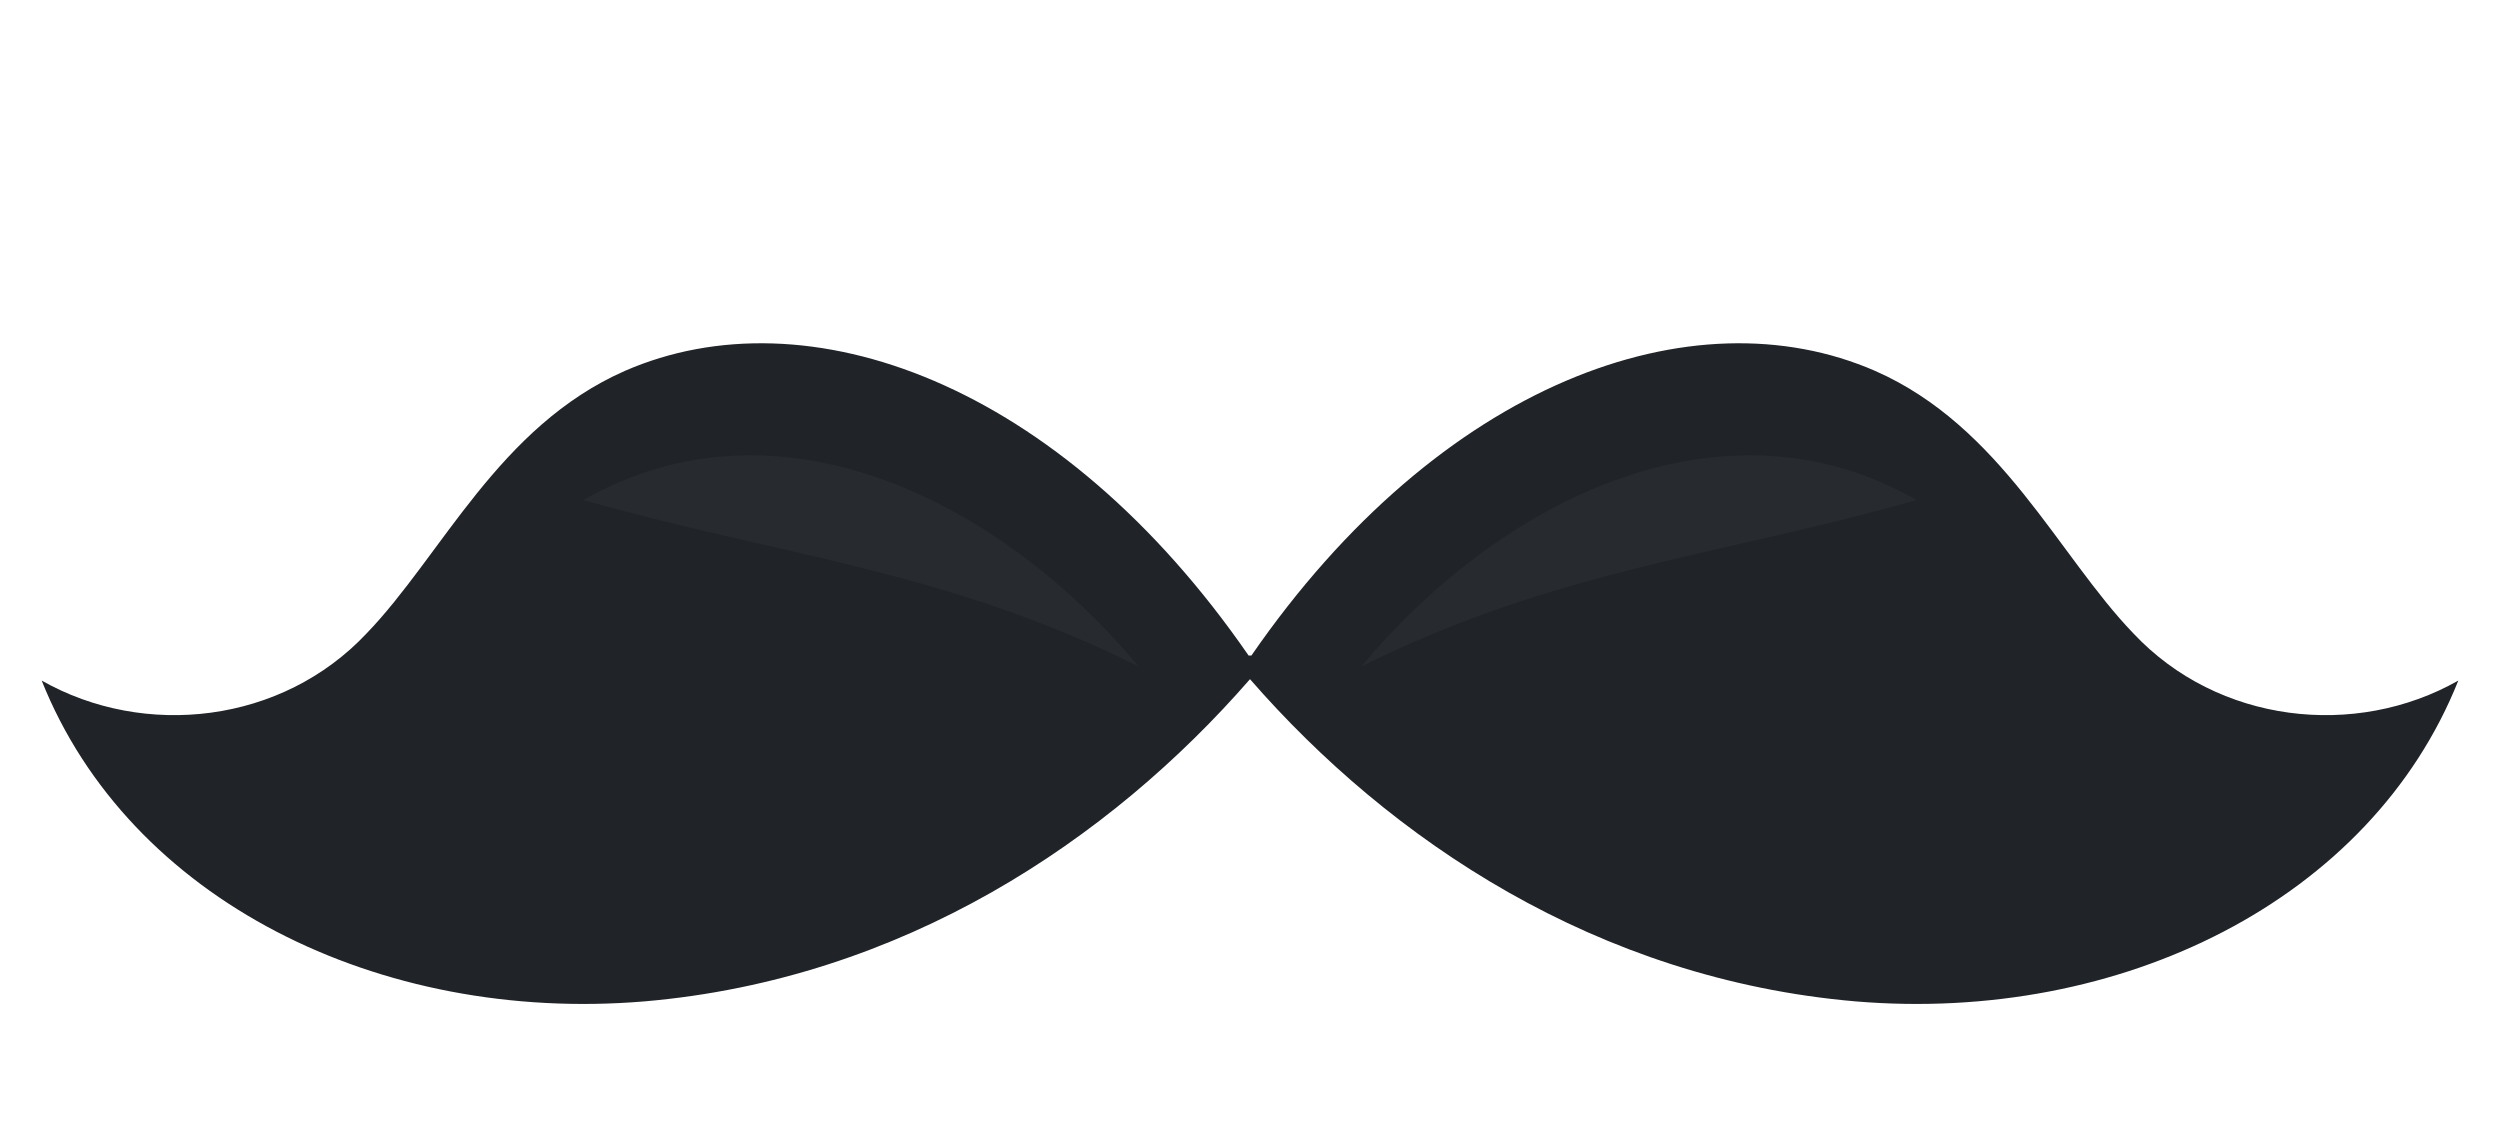
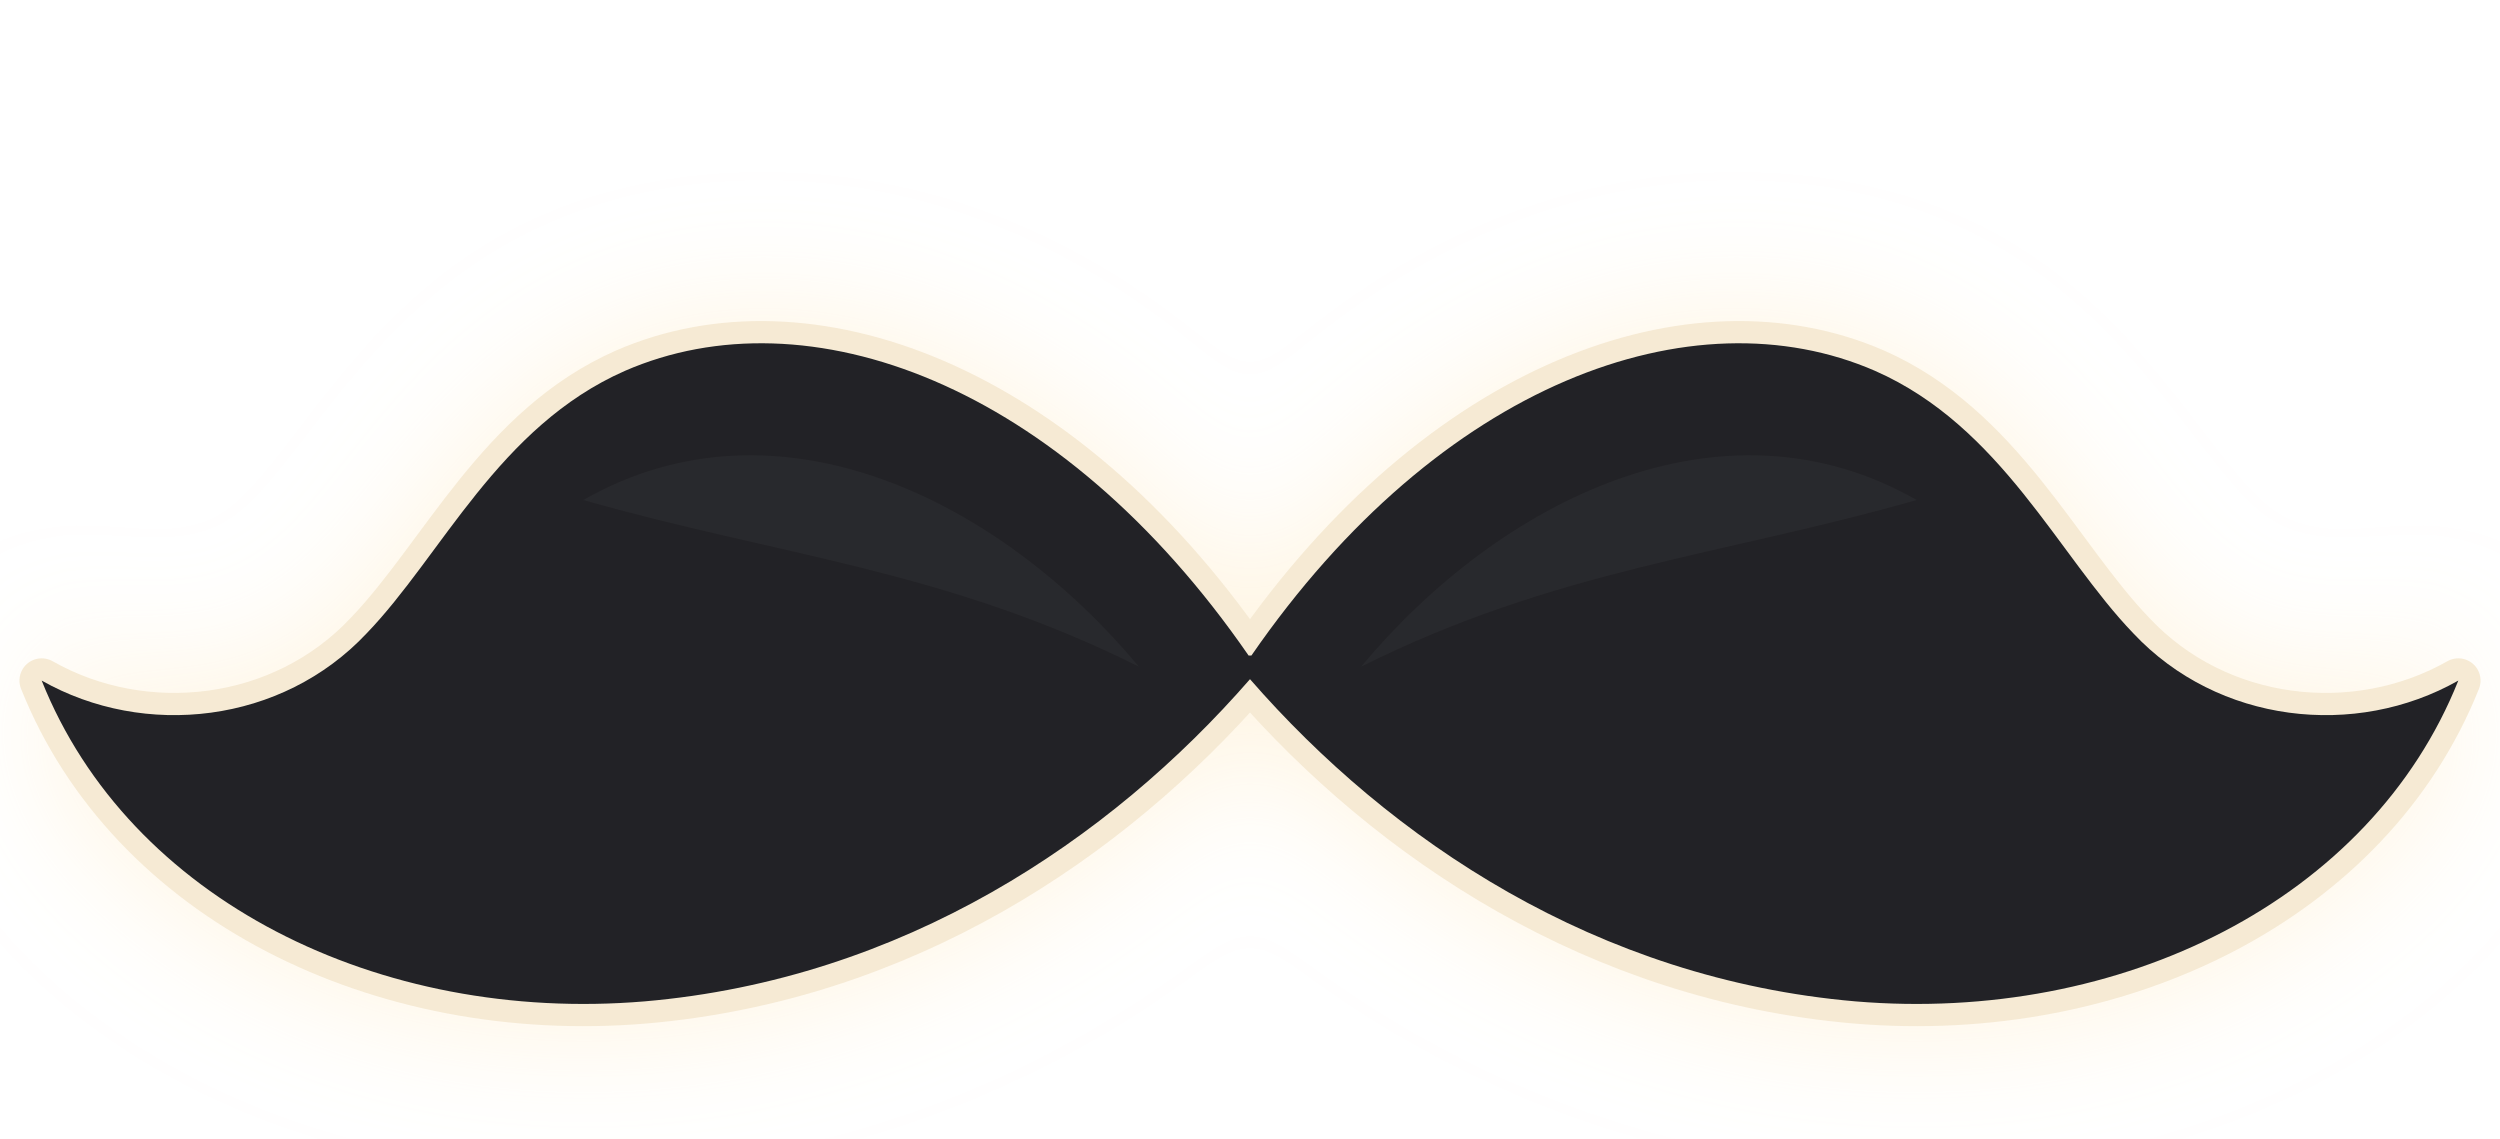
<svg xmlns="http://www.w3.org/2000/svg" viewBox="0 0 180 82" role="img" aria-label="Moustache Movember">
-   <path fill="#202328" d="M89.9 47.2C76.3 27.5 58.1 21 45 26.7c-9.1 4-13.2 13.3-18.6 18.9C20.3 52.1 10.4 53.2 3 49c6.3 15.8 24.3 24.7 43.4 23.1 18.6-1.6 33.5-11.6 43.6-23.2 10.1 11.6 25 21.6 43.6 23.2 19.1 1.6 37.1-7.3 43.4-23.1-7.4 4.2-17.3 3.1-23.4-3.4-5.4-5.6-9.5-14.9-18.6-18.9-13.1-5.7-31.3.8-44.9 20.5z" />
+   <path fill="#202328" stroke="#f6ead4" stroke-width="3.2" stroke-linejoin="round" paint-order="stroke fill" style="filter: drop-shadow(0 0 5px rgba(255, 241, 215, .78));" d="M89.9 47.2C76.3 27.5 58.1 21 45 26.7c-9.1 4-13.2 13.3-18.6 18.9C20.3 52.1 10.4 53.2 3 49c6.3 15.8 24.3 24.7 43.4 23.1 18.6-1.6 33.5-11.6 43.6-23.2 10.1 11.6 25 21.6 43.6 23.2 19.1 1.6 37.1-7.3 43.4-23.1-7.4 4.2-17.3 3.1-23.4-3.4-5.4-5.6-9.5-14.9-18.6-18.9-13.1-5.7-31.3.8-44.9 20.5z" />
  <path fill="#36383b" opacity=".32" d="M42 36c14-8 30 0 40 12-14-7-26-8-40-12zm96 0c-14-8-30 0-40 12 14-7 26-8 40-12z" />
</svg>
